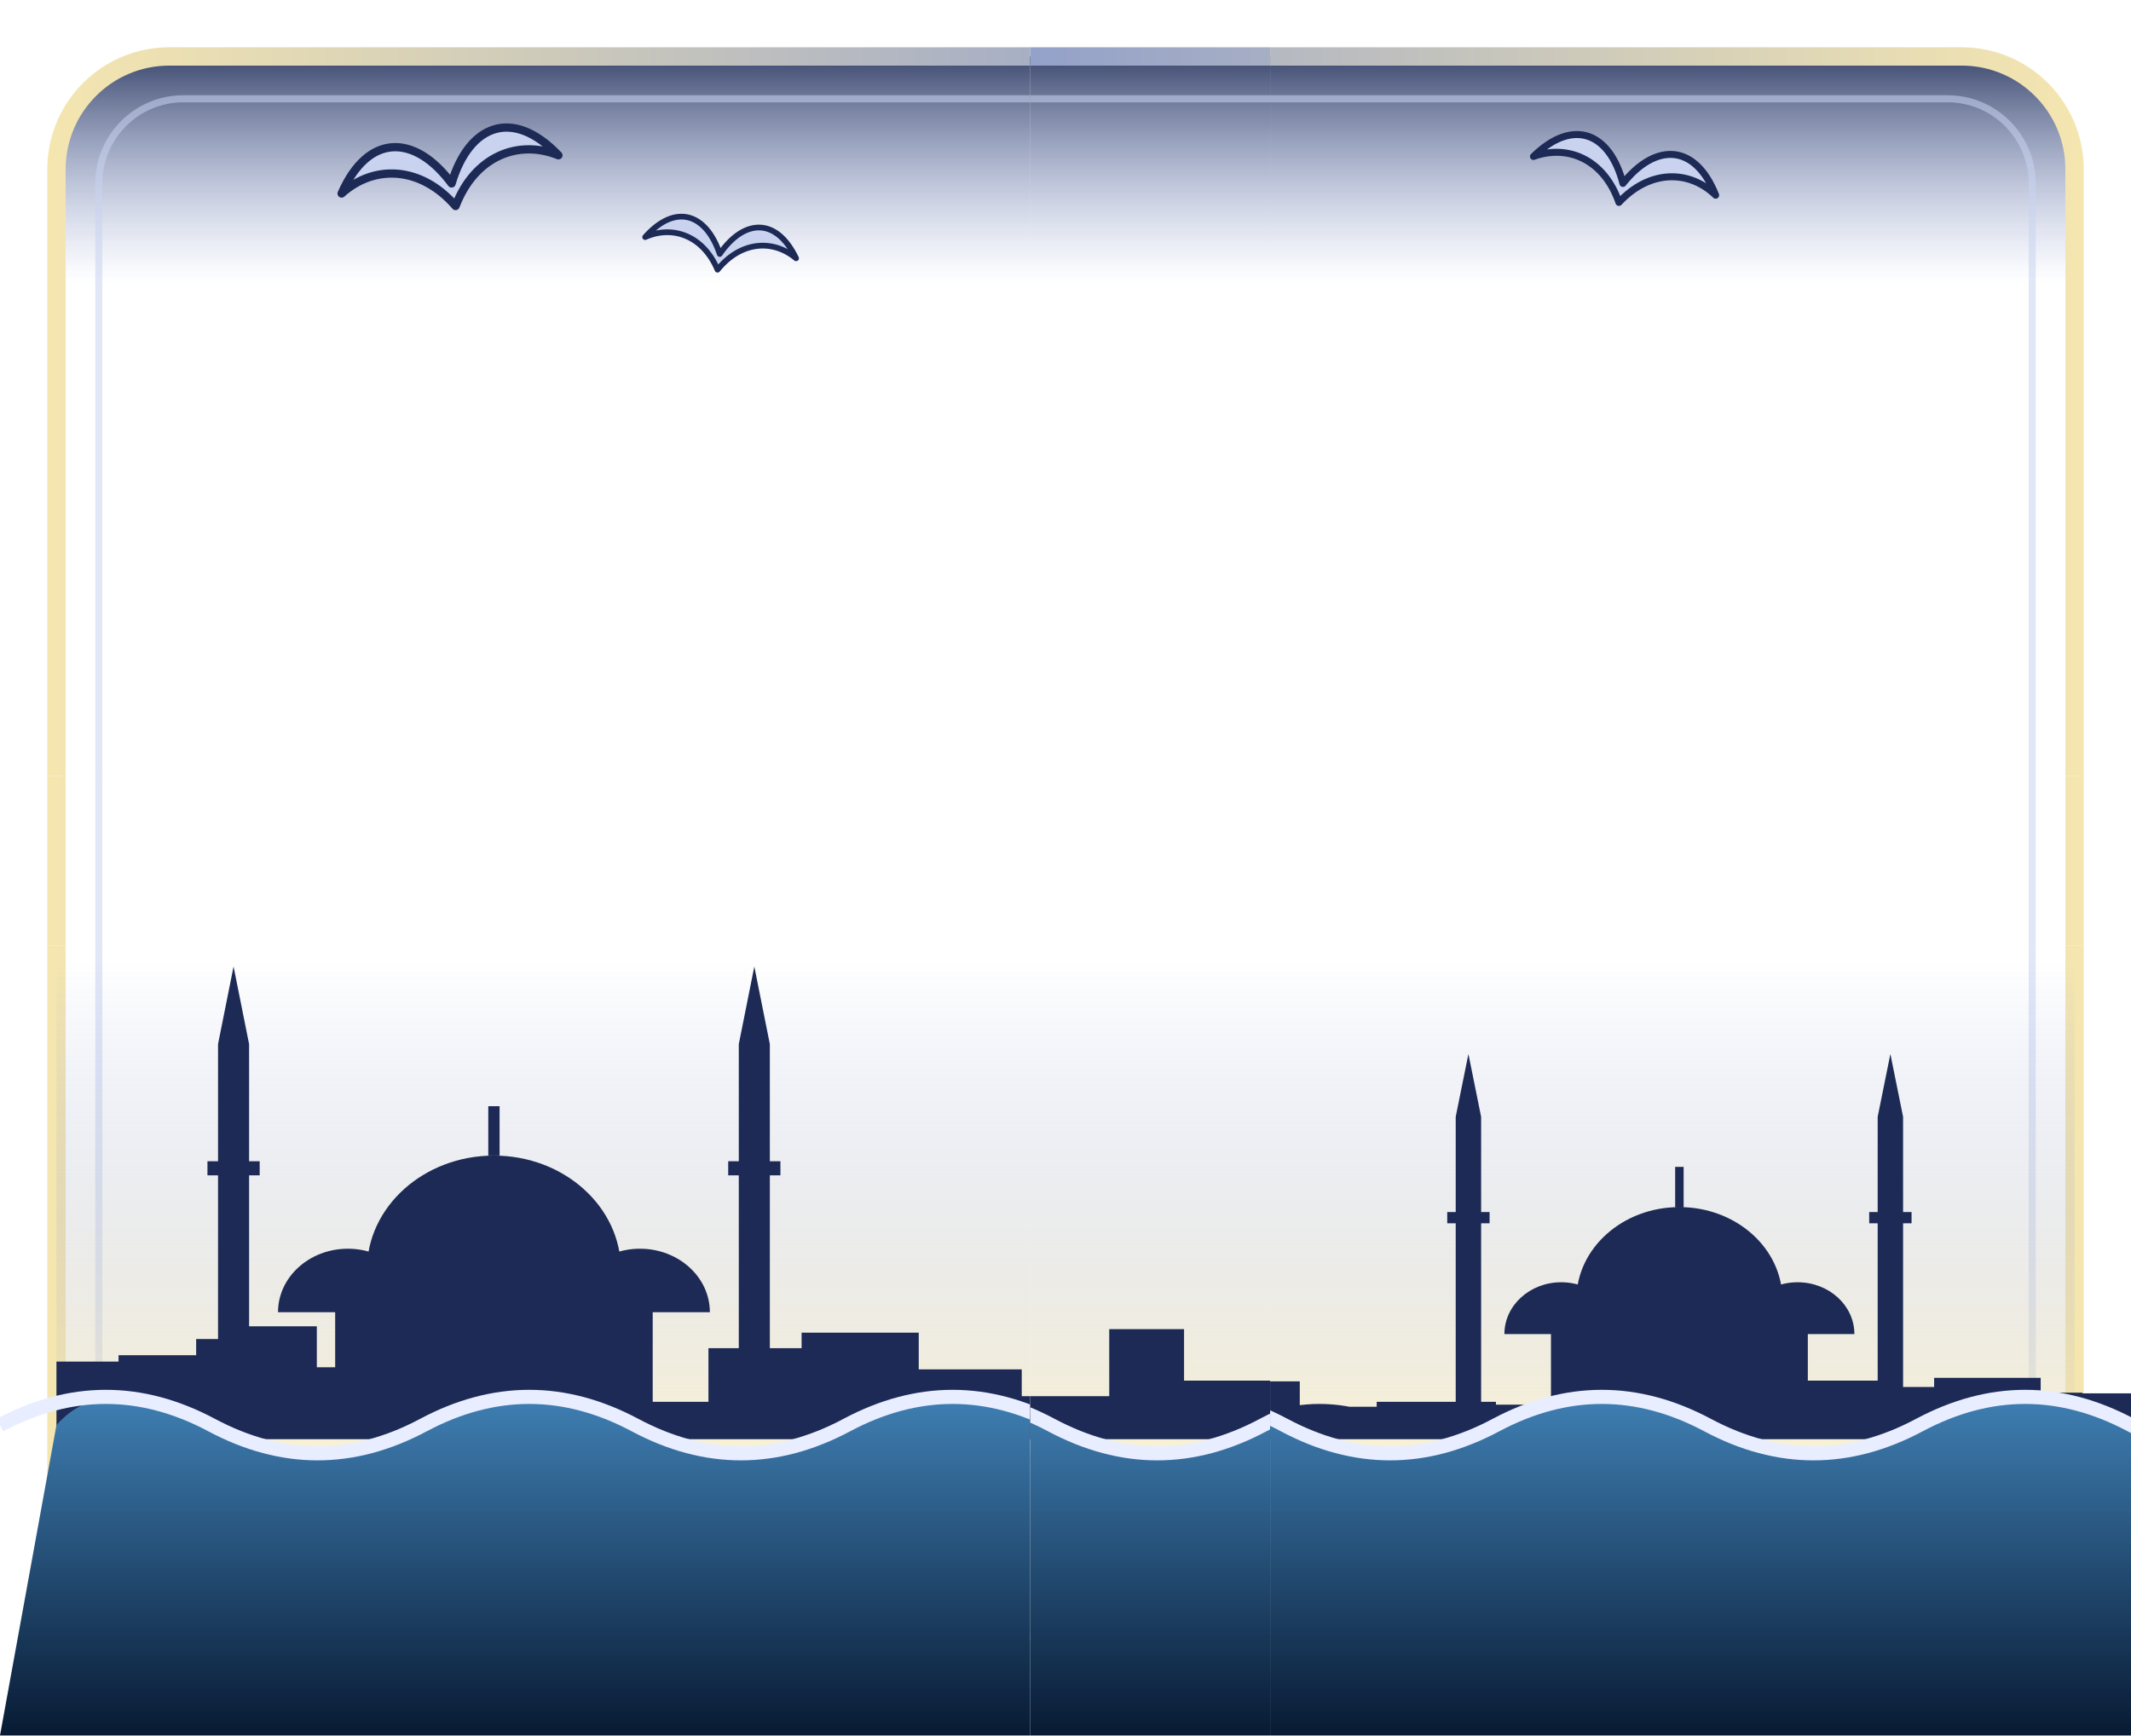
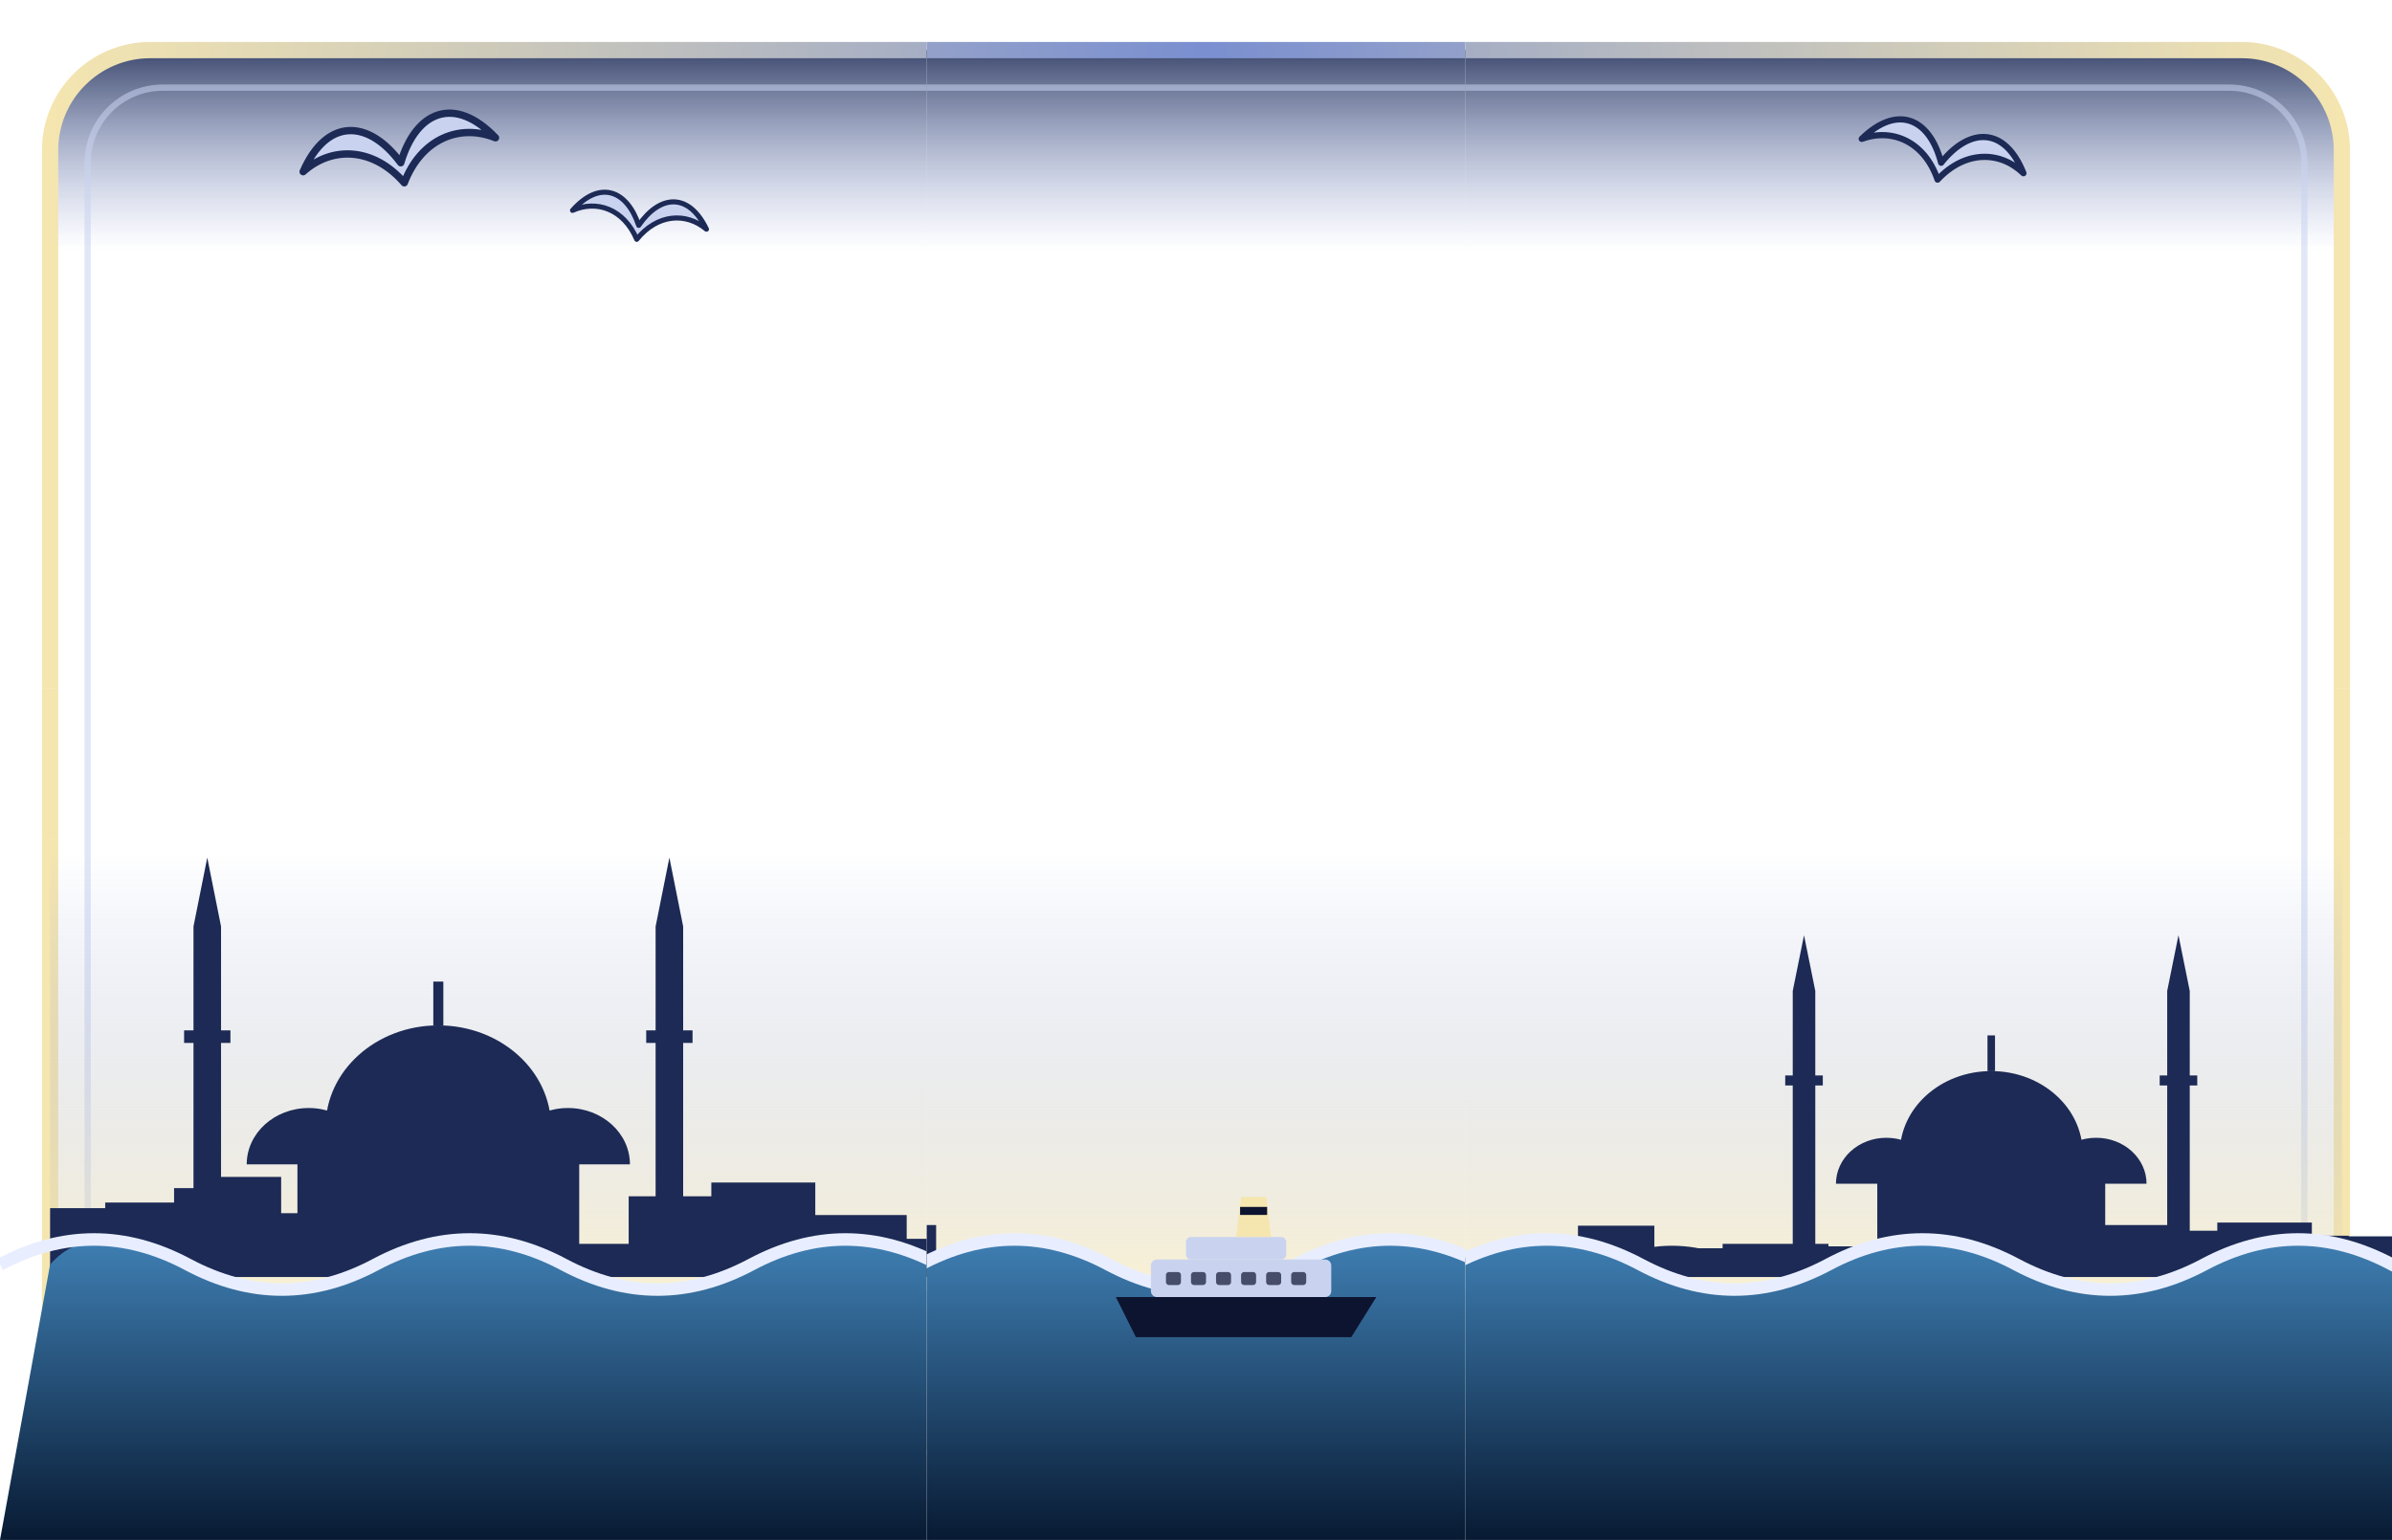
- <svg xmlns="http://www.w3.org/2000/svg" viewBox="0 0 302 246" width="302" height="246">
+ <svg xmlns="http://www.w3.org/2000/svg" viewBox="0 0 382 246" width="382" height="246">
  <defs>
    <g id="frame-art">
      <defs>
        <linearGradient id="bogaz-sky2" x1="0" y1="0" x2="0" y2="1">
          <stop offset="0" stop-color="#1c2a55" />
          <stop offset=".45" stop-color="#7a8fd0" />
          <stop offset=".8" stop-color="#f5e6b0" />
          <stop offset="1" stop-color="#8fa3d8" />
        </linearGradient>
        <linearGradient id="bogaz-sea2" x1="0" y1="0" x2="0" y2="1">
          <stop offset="0" stop-color="#3f7fb3" />
          <stop offset="1" stop-color="#081a33" />
        </linearGradient>
        <linearGradient id="bogaz-ft" x1="0" y1="0" x2="0" y2="1">
          <stop offset="0" stop-color="#1c2a55" />
          <stop offset="1" stop-color="#7a8fd0" stop-opacity="0" />
        </linearGradient>
        <linearGradient id="bogaz-fg" x1="0" y1="0" x2="0" y2="1">
          <stop offset="0" stop-color="#7a8fd0" stop-opacity="0" />
          <stop offset="1" stop-color="#f5e6b0" stop-opacity=".55" />
        </linearGradient>
        <linearGradient id="bogaz-fs" x1="0" y1="0" x2="1" y2="0">
          <stop offset="0" stop-color="#f5e6b0" />
          <stop offset=".5" stop-color="#7a8fd0" />
          <stop offset="1" stop-color="#f5e6b0" />
        </linearGradient>
      </defs>
      <path d="M8 40 V24 Q8 8 24 8 H426 Q442 8 442 24 V40Z" fill="url(#bogaz-ft)" opacity=".85" />
      <rect x="8" y="8" width="434" height="864" rx="16" fill="none" stroke="url(#bogaz-fs)" stroke-width="2.6" />
      <rect x="14" y="14" width="422" height="852" rx="12" fill="none" stroke="#c9d3f0" stroke-width="1" opacity=".55" />
      <path d="M8 770 H442 V840 H8Z" fill="url(#bogaz-fg)" />
      <path d="M8.0 838 V827.0 H18.9 V838Z M16.8 838 V826.1 H32.1 V838Z M27.8 838 V823.8 H35.9 V838Z M34.1 838 V822.0 H44.9 V838Z M43.2 838 V827.8 H61.3 V838Z M59.3 838 V826.0 H69.1 V838Z M68.7 838 V824.8 H83.0 V838Z M81.6 838 V824.7 H90.4 V838Z M89.3 838 V832.7 H100.9 V838Z M100.4 838 V825.1 H114.1 V838Z M113.6 838 V822.9 H130.2 V838Z M127.2 838 V828.1 H144.8 V838Z M144.4 838 V831.9 H163.0 V838Z M158.2 838 V822.4 H168.8 V838Z M167.0 838 V829.7 H182.5 V838Z M8 838 Q28 831 48 838 Q69 831 89 838 Q109 829 130 838 Q150 829 170 838Z M47.5 834.0 V820.0 H92.5 V834.0Z M51.1 820.0 V814.0 H88.9 V820.0Z M52.0 814.0 A18.0 16.2 0 0 1 88.0 814.0Z M69.2 797.8 V790.8 H70.8 V797.8Z M39.4 820.0 A9.9 9.0 0 0 1 59.2 820.0Z M30.9 834.0 V782.0 L33.1 771.0 L35.3 782.0 V834.0Z M29.4 798.6 H36.8 V800.6 H29.4Z M80.8 820.0 A9.9 9.0 0 0 1 100.6 820.0Z M104.7 834.0 V782.0 L106.9 771.0 L109.1 782.0 V834.0Z M103.2 798.6 H110.6 V800.6 H103.2Z" fill="#1c2a55" />
      <path d="M320.0 838 V829.8 H332.2 V838Z M329.0 838 V833.4 H345.6 V838Z M343.1 838 V832.7 H360.0 V838Z M357.8 838 V833.1 H371.6 V838Z M369.1 838 V829.0 H383.9 V838Z M382.6 838 V831.1 H391.5 V838Z M389.2 838 V824.4 H401.8 V838Z M400.3 838 V829.7 H415.8 V838Z M414.6 838 V830.6 H422.9 V838Z M422.1 838 V829.3 H437.2 V838Z M433.1 838 V831.4 H443.1 V838Z M441.0 838 V831.5 H456.9 V838Z M320 838 Q335 828 350 838 Q366 834 381 838 Q396 832 412 838 Q427 831 442 838Z M367.8 834.4 V823.1 H404.2 V834.4Z M370.7 823.1 V818.2 H401.3 V823.1Z M371.4 818.2 A14.6 13.1 0 0 1 400.6 818.2Z M385.4 805.1 V799.4 H386.6 V805.1Z M361.2 823.1 A8.0 7.3 0 0 1 377.3 823.1Z M354.3 834.4 V792.3 L356.1 783.4 L357.9 792.3 V834.4Z M353.1 805.8 H359.1 V807.4 H353.1Z M394.7 823.1 A8.0 7.3 0 0 1 410.8 823.1Z M414.1 834.4 V792.3 L415.9 783.4 L417.7 792.3 V834.4Z M412.9 805.8 H418.9 V807.4 H412.9Z" fill="#1c2a55" />
      <path d="M8 836 Q15 828 30 836 T60 836 Q75 828 90 836 T120 836 Q135 828 150 836 T180 836 Q195 828 210 836 T240 836 Q255 828 270 836 T300 836 Q315 828 330 836 T360 836 Q375 828 390 836 T420 836 Q435 828 450 836 T480 836 V880 H0Z" fill="url(#bogaz-sea2)" />
      <path d="M0 836 Q15 828 30 836 T60 836 Q75 828 90 836 T120 836 Q135 828 150 836 T180 836 Q195 828 210 836 T240 836 Q255 828 270 836 T300 836 Q315 828 330 836 T360 836 Q375 828 390 836 T420 836 Q435 828 450 836 T480 836" fill="none" stroke="#e8eeff" stroke-width="2" />
      <g transform="translate(232 846)">
        <g transform="scale(0.8)">
          <path d="M-26 -6 H26 L21 2 H-22Z" fill="#0d1430" />
          <rect x="-19" y="-13.5" width="36" height="7.5" rx="1.2" fill="#c9d3f0" />
          <rect x="-16" y="-11" width="3" height="2.6" rx=".6" fill="#0d1430" opacity=".7" />
          <rect x="-11" y="-11" width="3" height="2.6" rx=".6" fill="#0d1430" opacity=".7" />
          <rect x="-6" y="-11" width="3" height="2.6" rx=".6" fill="#0d1430" opacity=".7" />
          <rect x="-1" y="-11" width="3" height="2.6" rx=".6" fill="#0d1430" opacity=".7" />
          <rect x="4" y="-11" width="3" height="2.6" rx=".6" fill="#0d1430" opacity=".7" />
          <rect x="9" y="-11" width="3" height="2.6" rx=".6" fill="#0d1430" opacity=".7" />
          <rect x="-12" y="-18" width="20" height="4.5" rx="1" fill="#c9d3f0" />
          <path d="M-2 -18 L-1 -26 H4 L5 -18Z" fill="#f5e6b0" />
          <rect x="-1.2" y="-24" width="5.4" height="1.6" fill="#0d1430" />
        </g>
      </g>
      <g transform="translate(64 26) rotate(-10)">
        <g transform="scale(1.3)">
          <g>
            <path d="M-12 -1 C-8 -7 -3 -6 0 0 C3 -6 8 -7 12 -1 C8 -3.5 3 -2.5 0 2.5 C-3 -2.5 -8 -3.5 -12 -1Z" fill="#c9d3f0" stroke="#1c2a55" stroke-width=".9" stroke-linejoin="round" />
          </g>
        </g>
      </g>
      <g transform="translate(102 36) rotate(8)">
        <g transform="scale(0.9)">
          <g>
            <path d="M-12 -1 C-8 -7 -3 -6 0 0 C3 -6 8 -7 12 -1 C8 -3.5 3 -2.5 0 2.5 C-3 -2.5 -8 -3.5 -12 -1Z" fill="#c9d3f0" stroke="#1c2a55" stroke-width=".9" stroke-linejoin="round" />
          </g>
        </g>
      </g>
      <g transform="translate(378 26) rotate(12)">
        <g transform="scale(1.1)">
          <g>
            <path d="M-12 -1 C-8 -7 -3 -6 0 0 C3 -6 8 -7 12 -1 C8 -3.5 3 -2.5 0 2.5 C-3 -2.5 -8 -3.5 -12 -1Z" fill="#c9d3f0" stroke="#1c2a55" stroke-width=".9" stroke-linejoin="round" />
          </g>
        </g>
      </g>
    </g>
  </defs>
-   <svg x="0" y="0" width="146" height="110" viewBox="0 0 146 110">
+   <svg x="0" y="0" width="148" height="110" viewBox="0 0 148 110">
    <use href="#frame-art" />
  </svg>
-   <svg x="146" y="0" width="34" height="110" viewBox="270 0 34 110">
+   <svg x="148" y="0" width="86" height="110" viewBox="181 0 86 110">
    <use href="#frame-art" />
  </svg>
-   <svg x="180" y="0" width="122" height="110" viewBox="328 0 122 110">
+   <svg x="234" y="0" width="148" height="110" viewBox="302 0 148 110">
    <use href="#frame-art" />
  </svg>
-   <svg x="0" y="110" width="146" height="24" viewBox="0 110 146 24">
+   <svg x="0" y="110" width="148" height="24" viewBox="0 110 148 24">
    <use href="#frame-art" />
  </svg>
-   <svg x="180" y="110" width="122" height="24" viewBox="328 110 122 24">
+   <svg x="234" y="110" width="148" height="24" viewBox="302 110 148 24">
    <use href="#frame-art" />
  </svg>
-   <svg x="0" y="134" width="146" height="112" viewBox="0 768 146 112">
+   <svg x="0" y="134" width="148" height="112" viewBox="0 768 148 112">
    <use href="#frame-art" />
  </svg>
-   <svg x="146" y="134" width="34" height="112" viewBox="147 768 34 112">
+   <svg x="148" y="134" width="86" height="112" viewBox="181 768 86 112">
    <use href="#frame-art" />
  </svg>
-   <svg x="180" y="134" width="122" height="112" viewBox="328 768 122 112">
+   <svg x="234" y="134" width="148" height="112" viewBox="302 768 148 112">
    <use href="#frame-art" />
  </svg>
</svg>
